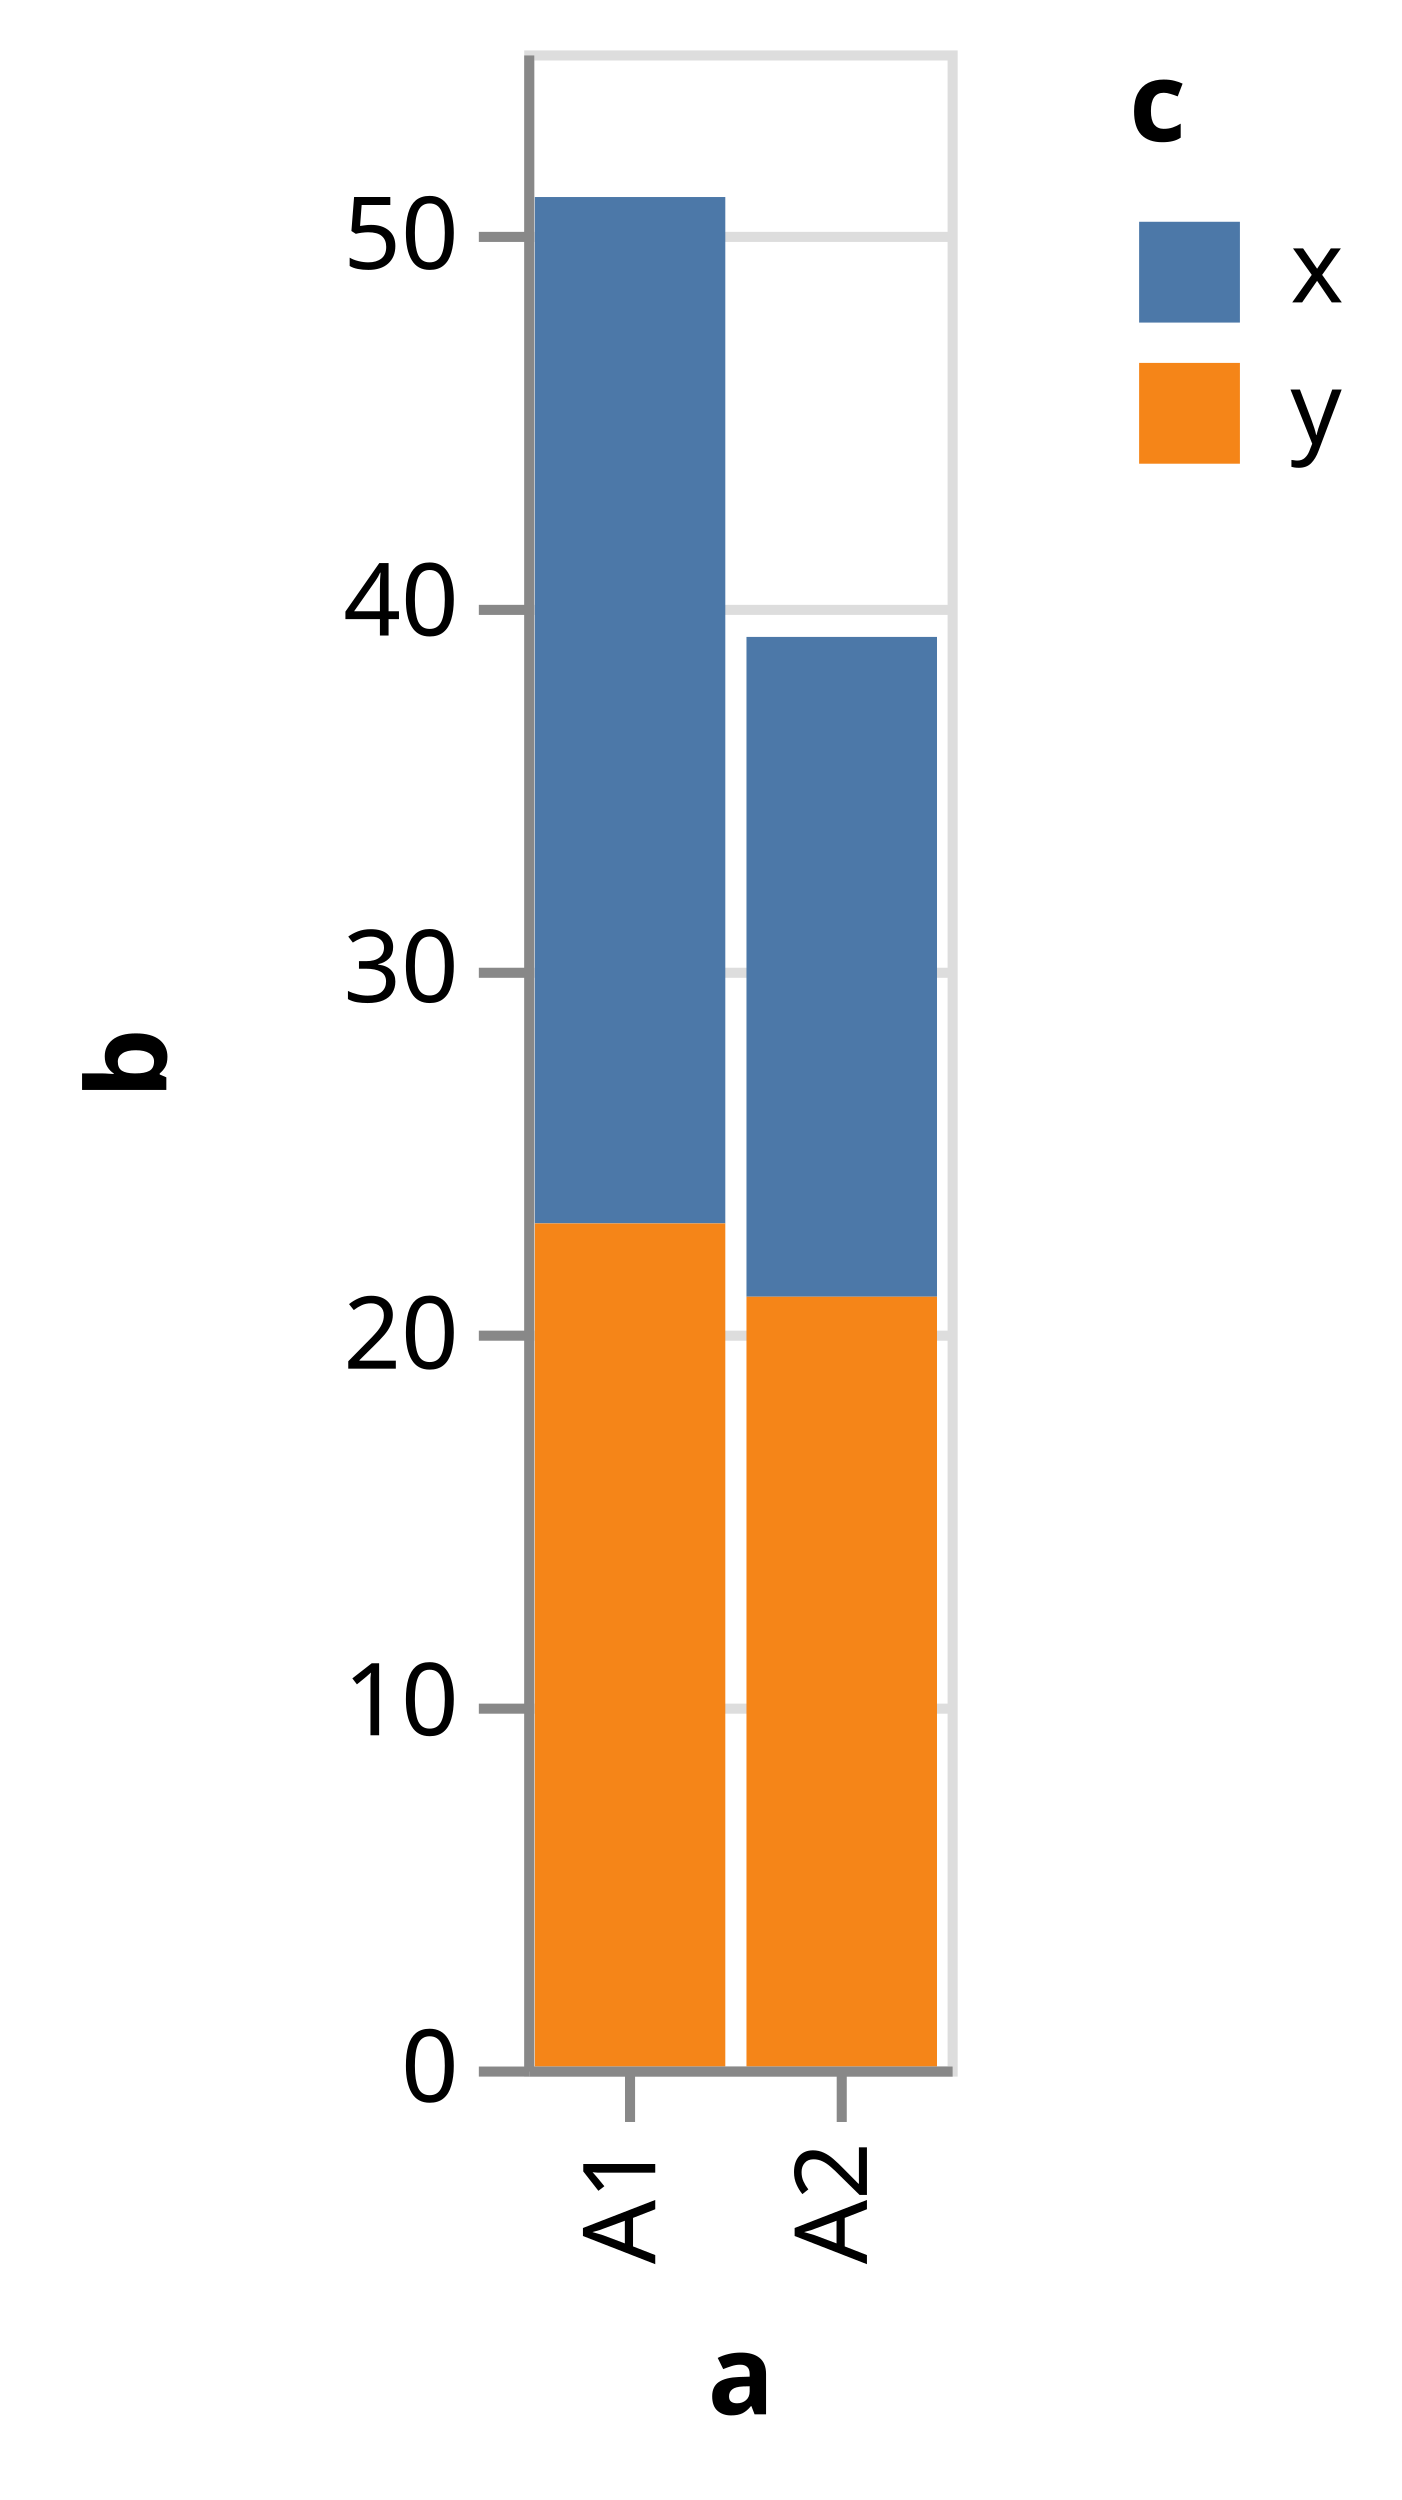
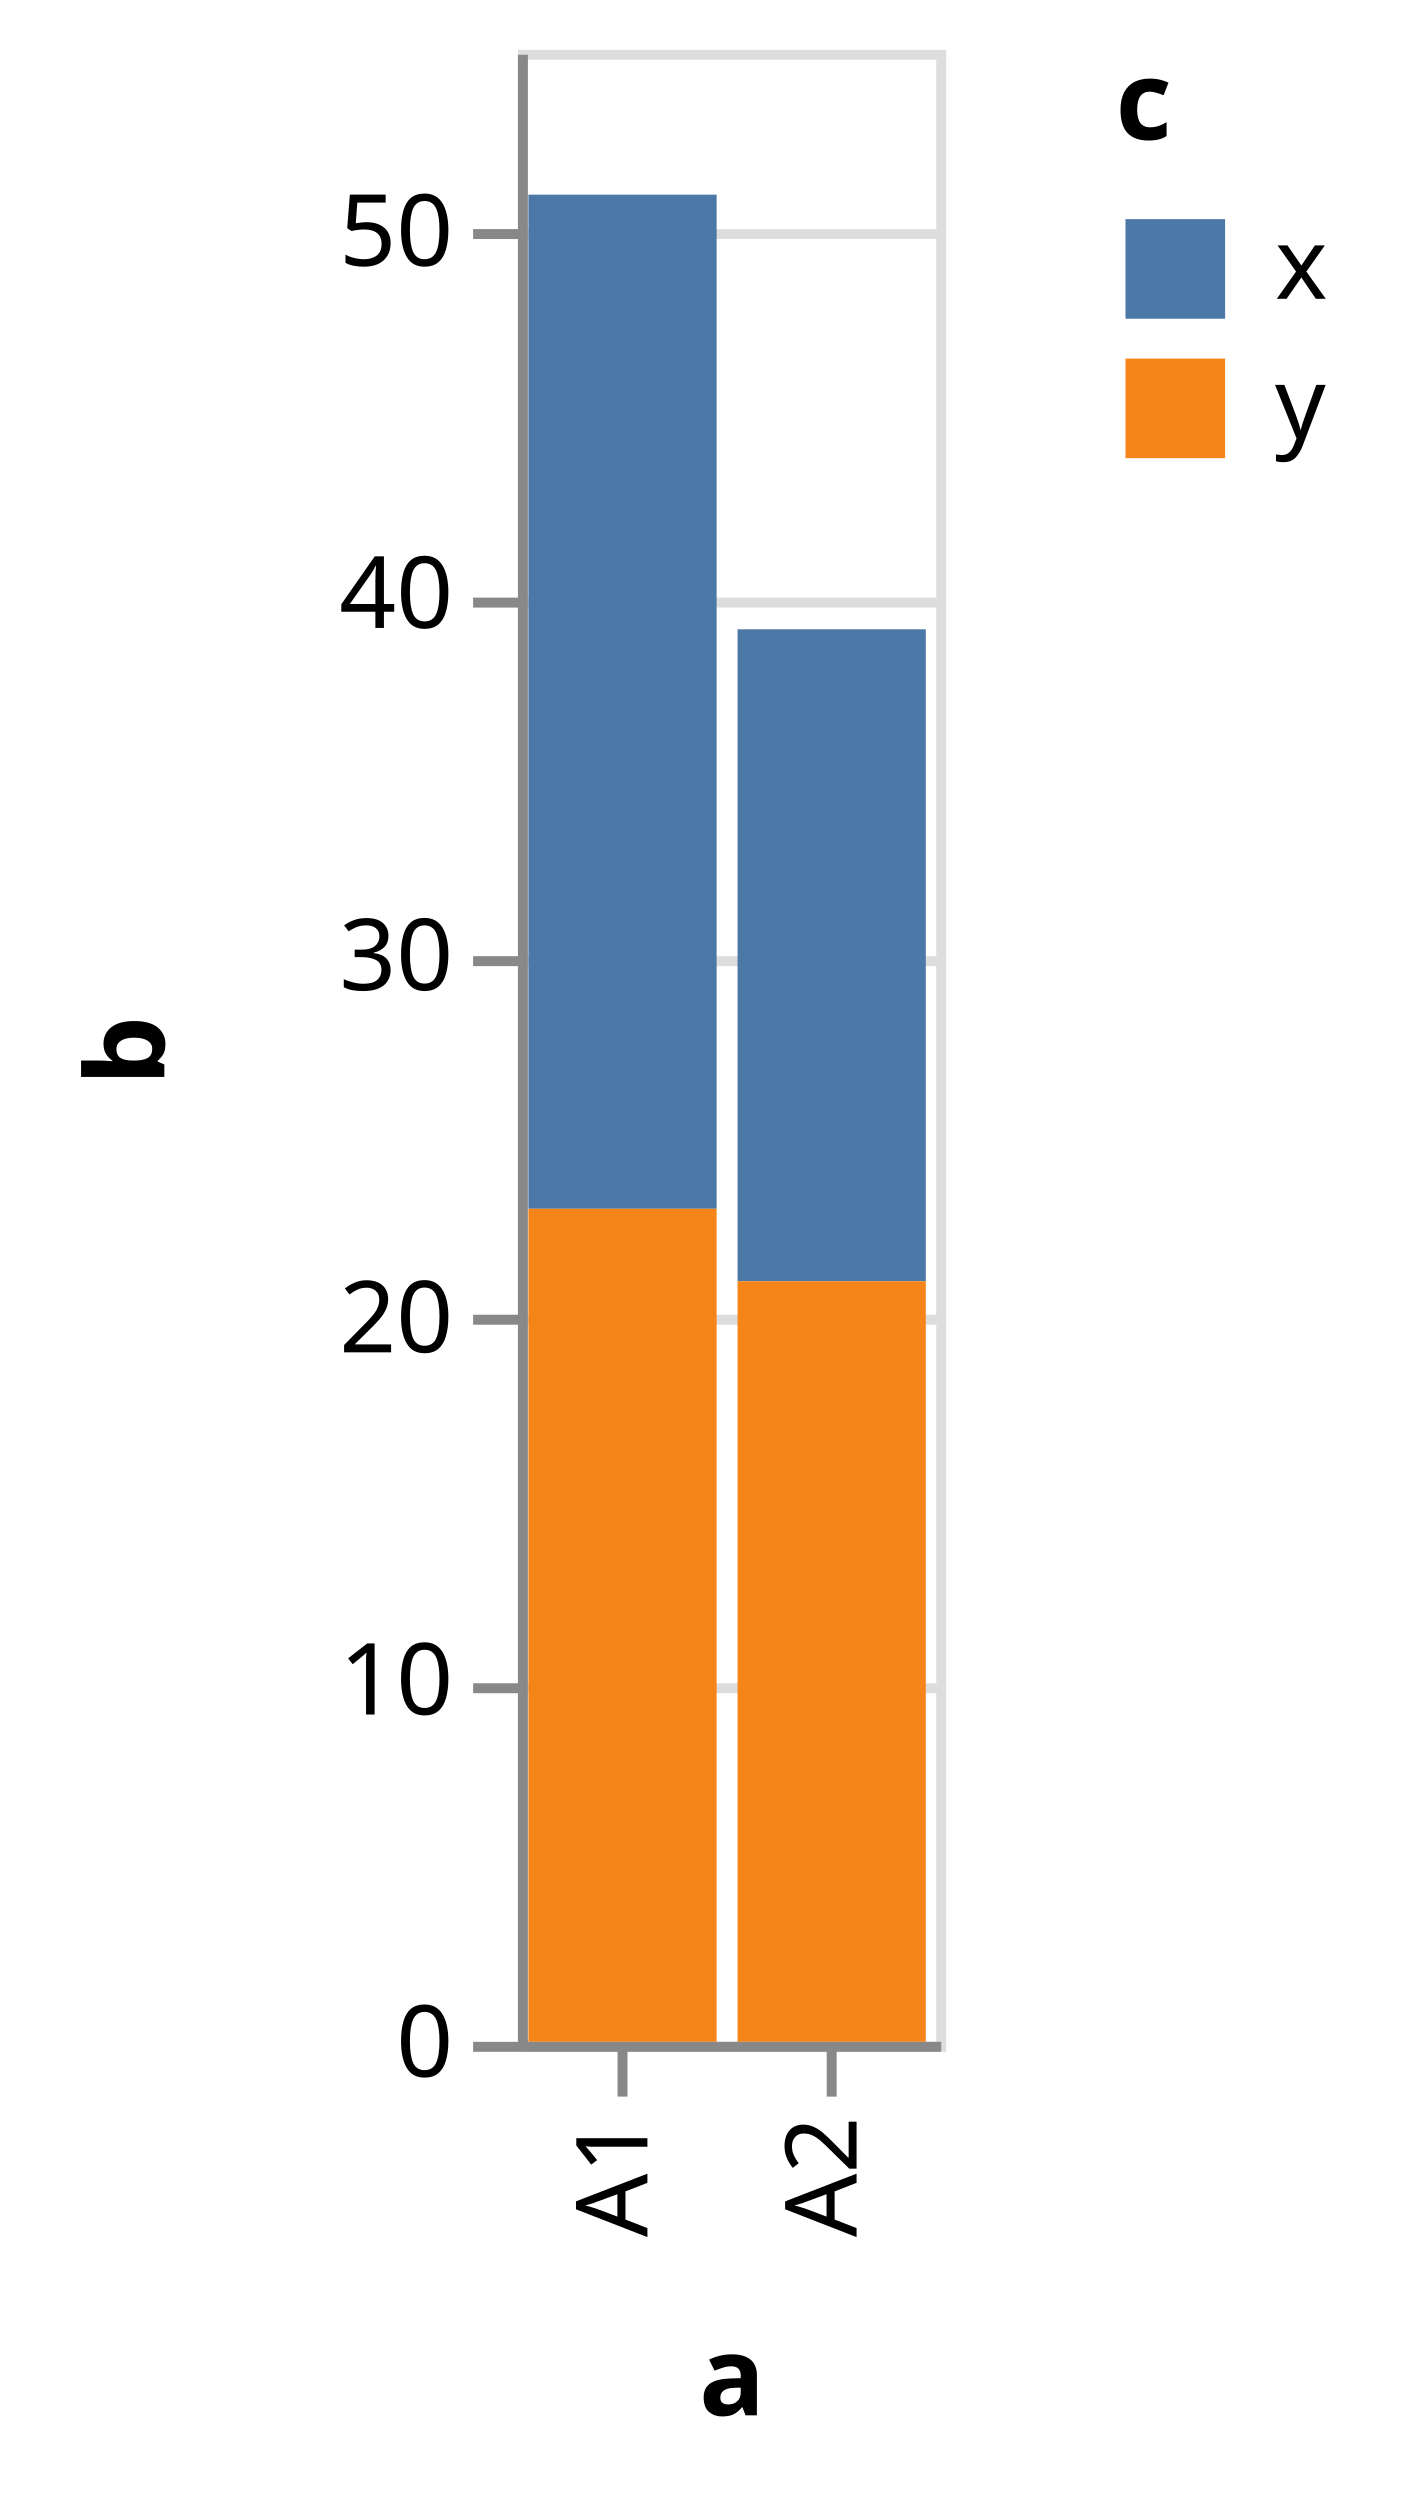
- <svg xmlns="http://www.w3.org/2000/svg" class="marks" width="139" height="248" viewBox="0 0 139 248" version="1.1">
+ <svg xmlns="http://www.w3.org/2000/svg" class="marks" width="142" height="251" viewBox="0 0 142 251" version="1.1">
  <g transform="translate(52,5)">
    <g class="mark-group role-frame root">
      <g transform="translate(0,0)">
        <path class="background" d="M0.5,0.5h42v200h-42Z" style="fill: none; stroke: #ddd;" />
        <g>
          <g class="mark-group role-axis">
            <g transform="translate(0.5,0.5)">
              <path class="background" d="M0,0h0v0h0Z" style="pointer-events: none; fill: none;" />
              <g>
                <g class="mark-rule role-axis-grid" style="pointer-events: none;">
                  <line transform="translate(0,200)" x2="42" y2="0" style="fill: none; stroke: #ddd; stroke-width: 1; opacity: 1;" />
                  <line transform="translate(0,164)" x2="42" y2="0" style="fill: none; stroke: #ddd; stroke-width: 1; opacity: 1;" />
                  <line transform="translate(0,127)" x2="42" y2="0" style="fill: none; stroke: #ddd; stroke-width: 1; opacity: 1;" />
                  <line transform="translate(0,91)" x2="42" y2="0" style="fill: none; stroke: #ddd; stroke-width: 1; opacity: 1;" />
                  <line transform="translate(0,55)" x2="42" y2="0" style="fill: none; stroke: #ddd; stroke-width: 1; opacity: 1;" />
                  <line transform="translate(0,18)" x2="42" y2="0" style="fill: none; stroke: #ddd; stroke-width: 1; opacity: 1;" />
                </g>
              </g>
            </g>
          </g>
          <g class="mark-rect role-mark marks">
            <path d="M1.05,14.545h18.9v101.818h-18.9Z" style="fill: #4c78a8;" />
            <path d="M1.05,116.364h18.9v83.636h-18.9Z" style="fill: #f58518;" />
            <path d="M22.05,58.182h18.9v65.455h-18.9Z" style="fill: #4c78a8;" />
            <path d="M22.05,123.636h18.9v76.364h-18.9Z" style="fill: #f58518;" />
          </g>
          <g class="mark-group role-legend">
            <g transform="translate(60,0)">
-               <path class="background" d="M0,0h22v42h-22Z" style="pointer-events: none; fill: none;" />
+               <path class="background" d="M0,0h25v42h-25Z" style="pointer-events: none; fill: none;" />
              <g>
                <g class="mark-group role-legend-entry">
                  <g transform="translate(0,16)">
                    <path class="background" d="M0,0h0v0h0Z" style="pointer-events: none; fill: none;" />
                    <g>
                      <g class="mark-group role-scope">
                        <g transform="translate(0,0)">
-                           <path class="background" d="M0,0h22v12h-22Z" style="pointer-events: none; fill: none; opacity: 1;" />
+                           <path class="background" d="M0,0h25v12h-25Z" style="pointer-events: none; fill: none; opacity: 1;" />
                          <g>
                            <g class="mark-symbol role-legend-symbol" style="pointer-events: none;">
                              <path transform="translate(6,6)" d="M-5,-5h10v10h-10Z" style="fill: #4c78a8; stroke-width: 1.5; opacity: 1;" />
                            </g>
                            <g class="mark-text role-legend-label" style="pointer-events: none;">
                              <text text-anchor="start" transform="translate(16,9)" style="font-family: sans-serif; font-size: 10px; fill: #000; opacity: 1;">x</text>
                            </g>
                          </g>
                        </g>
                        <g transform="translate(0,14)">
-                           <path class="background" d="M0,0h22v12h-22Z" style="pointer-events: none; fill: none; opacity: 1;" />
+                           <path class="background" d="M0,0h25v12h-25Z" style="pointer-events: none; fill: none; opacity: 1;" />
                          <g>
                            <g class="mark-symbol role-legend-symbol" style="pointer-events: none;">
                              <path transform="translate(6,6)" d="M-5,-5h10v10h-10Z" style="fill: #f58518; stroke-width: 1.5; opacity: 1;" />
                            </g>
                            <g class="mark-text role-legend-label" style="pointer-events: none;">
                              <text text-anchor="start" transform="translate(16,9)" style="font-family: sans-serif; font-size: 10px; fill: #000; opacity: 1;">y</text>
                            </g>
                          </g>
                        </g>
                      </g>
                    </g>
                  </g>
                </g>
                <g class="mark-text role-legend-title" style="pointer-events: none;">
                  <text text-anchor="start" transform="translate(0,9)" style="font-family: sans-serif; font-size: 11px; font-weight: bold; fill: #000; opacity: 1;">c</text>
                </g>
              </g>
            </g>
          </g>
          <g class="mark-group role-axis">
            <g transform="translate(0.5,200.5)">
              <path class="background" d="M0,0h0v0h0Z" style="pointer-events: none; fill: none;" />
              <g>
                <g class="mark-rule role-axis-tick" style="pointer-events: none;">
                  <line transform="translate(10,0)" x2="0" y2="5" style="fill: none; stroke: #888; stroke-width: 1; opacity: 1;" />
                  <line transform="translate(31,0)" x2="0" y2="5" style="fill: none; stroke: #888; stroke-width: 1; opacity: 1;" />
                </g>
                <g class="mark-text role-axis-label" style="pointer-events: none;">
                  <text text-anchor="end" transform="translate(9.5,7) rotate(270) translate(0,3)" style="font-family: sans-serif; font-size: 10px; fill: #000; opacity: 1;">A1</text>
                  <text text-anchor="end" transform="translate(30.5,7) rotate(270) translate(0,3)" style="font-family: sans-serif; font-size: 10px; fill: #000; opacity: 1;">A2</text>
                </g>
                <g class="mark-rule role-axis-domain" style="pointer-events: none;">
                  <line transform="translate(0,0)" x2="42" y2="0" style="fill: none; stroke: #888; stroke-width: 1; opacity: 1;" />
                </g>
                <g class="mark-text role-axis-title" style="pointer-events: none;">
-                   <text text-anchor="middle" transform="translate(21,34)" style="font-family: sans-serif; font-size: 11px; font-weight: bold; fill: #000; opacity: 1;">a</text>
+                   <text text-anchor="middle" transform="translate(21,37)" style="font-family: sans-serif; font-size: 11px; font-weight: bold; fill: #000; opacity: 1;">a</text>
                </g>
              </g>
            </g>
          </g>
          <g class="mark-group role-axis">
            <g transform="translate(0.5,0.5)">
              <path class="background" d="M0,0h0v0h0Z" style="pointer-events: none; fill: none;" />
              <g>
                <g class="mark-rule role-axis-tick" style="pointer-events: none;">
                  <line transform="translate(0,200)" x2="-5" y2="0" style="fill: none; stroke: #888; stroke-width: 1; opacity: 1;" />
                  <line transform="translate(0,164)" x2="-5" y2="0" style="fill: none; stroke: #888; stroke-width: 1; opacity: 1;" />
                  <line transform="translate(0,127)" x2="-5" y2="0" style="fill: none; stroke: #888; stroke-width: 1; opacity: 1;" />
                  <line transform="translate(0,91)" x2="-5" y2="0" style="fill: none; stroke: #888; stroke-width: 1; opacity: 1;" />
                  <line transform="translate(0,55)" x2="-5" y2="0" style="fill: none; stroke: #888; stroke-width: 1; opacity: 1;" />
                  <line transform="translate(0,18)" x2="-5" y2="0" style="fill: none; stroke: #888; stroke-width: 1; opacity: 1;" />
                </g>
                <g class="mark-text role-axis-label" style="pointer-events: none;">
                  <text text-anchor="end" transform="translate(-7,203)" style="font-family: sans-serif; font-size: 10px; fill: #000; opacity: 1;">0</text>
                  <text text-anchor="end" transform="translate(-7,166.6364)" style="font-family: sans-serif; font-size: 10px; fill: #000; opacity: 1;">10</text>
                  <text text-anchor="end" transform="translate(-7,130.2727)" style="font-family: sans-serif; font-size: 10px; fill: #000; opacity: 1;">20</text>
                  <text text-anchor="end" transform="translate(-7,93.90909)" style="font-family: sans-serif; font-size: 10px; fill: #000; opacity: 1;">30</text>
                  <text text-anchor="end" transform="translate(-7,57.54545)" style="font-family: sans-serif; font-size: 10px; fill: #000; opacity: 1;">40</text>
                  <text text-anchor="end" transform="translate(-7,21.18182)" style="font-family: sans-serif; font-size: 10px; fill: #000; opacity: 1;">50</text>
                </g>
                <g class="mark-rule role-axis-domain" style="pointer-events: none;">
                  <line transform="translate(0,200)" x2="0" y2="-200" style="fill: none; stroke: #888; stroke-width: 1; opacity: 1;" />
                </g>
                <g class="mark-text role-axis-title" style="pointer-events: none;">
                  <text text-anchor="middle" transform="translate(-34,100) rotate(-90) translate(0,-2)" style="font-family: sans-serif; font-size: 11px; font-weight: bold; fill: #000; opacity: 1;">b</text>
                </g>
              </g>
            </g>
          </g>
        </g>
      </g>
    </g>
  </g>
</svg>
